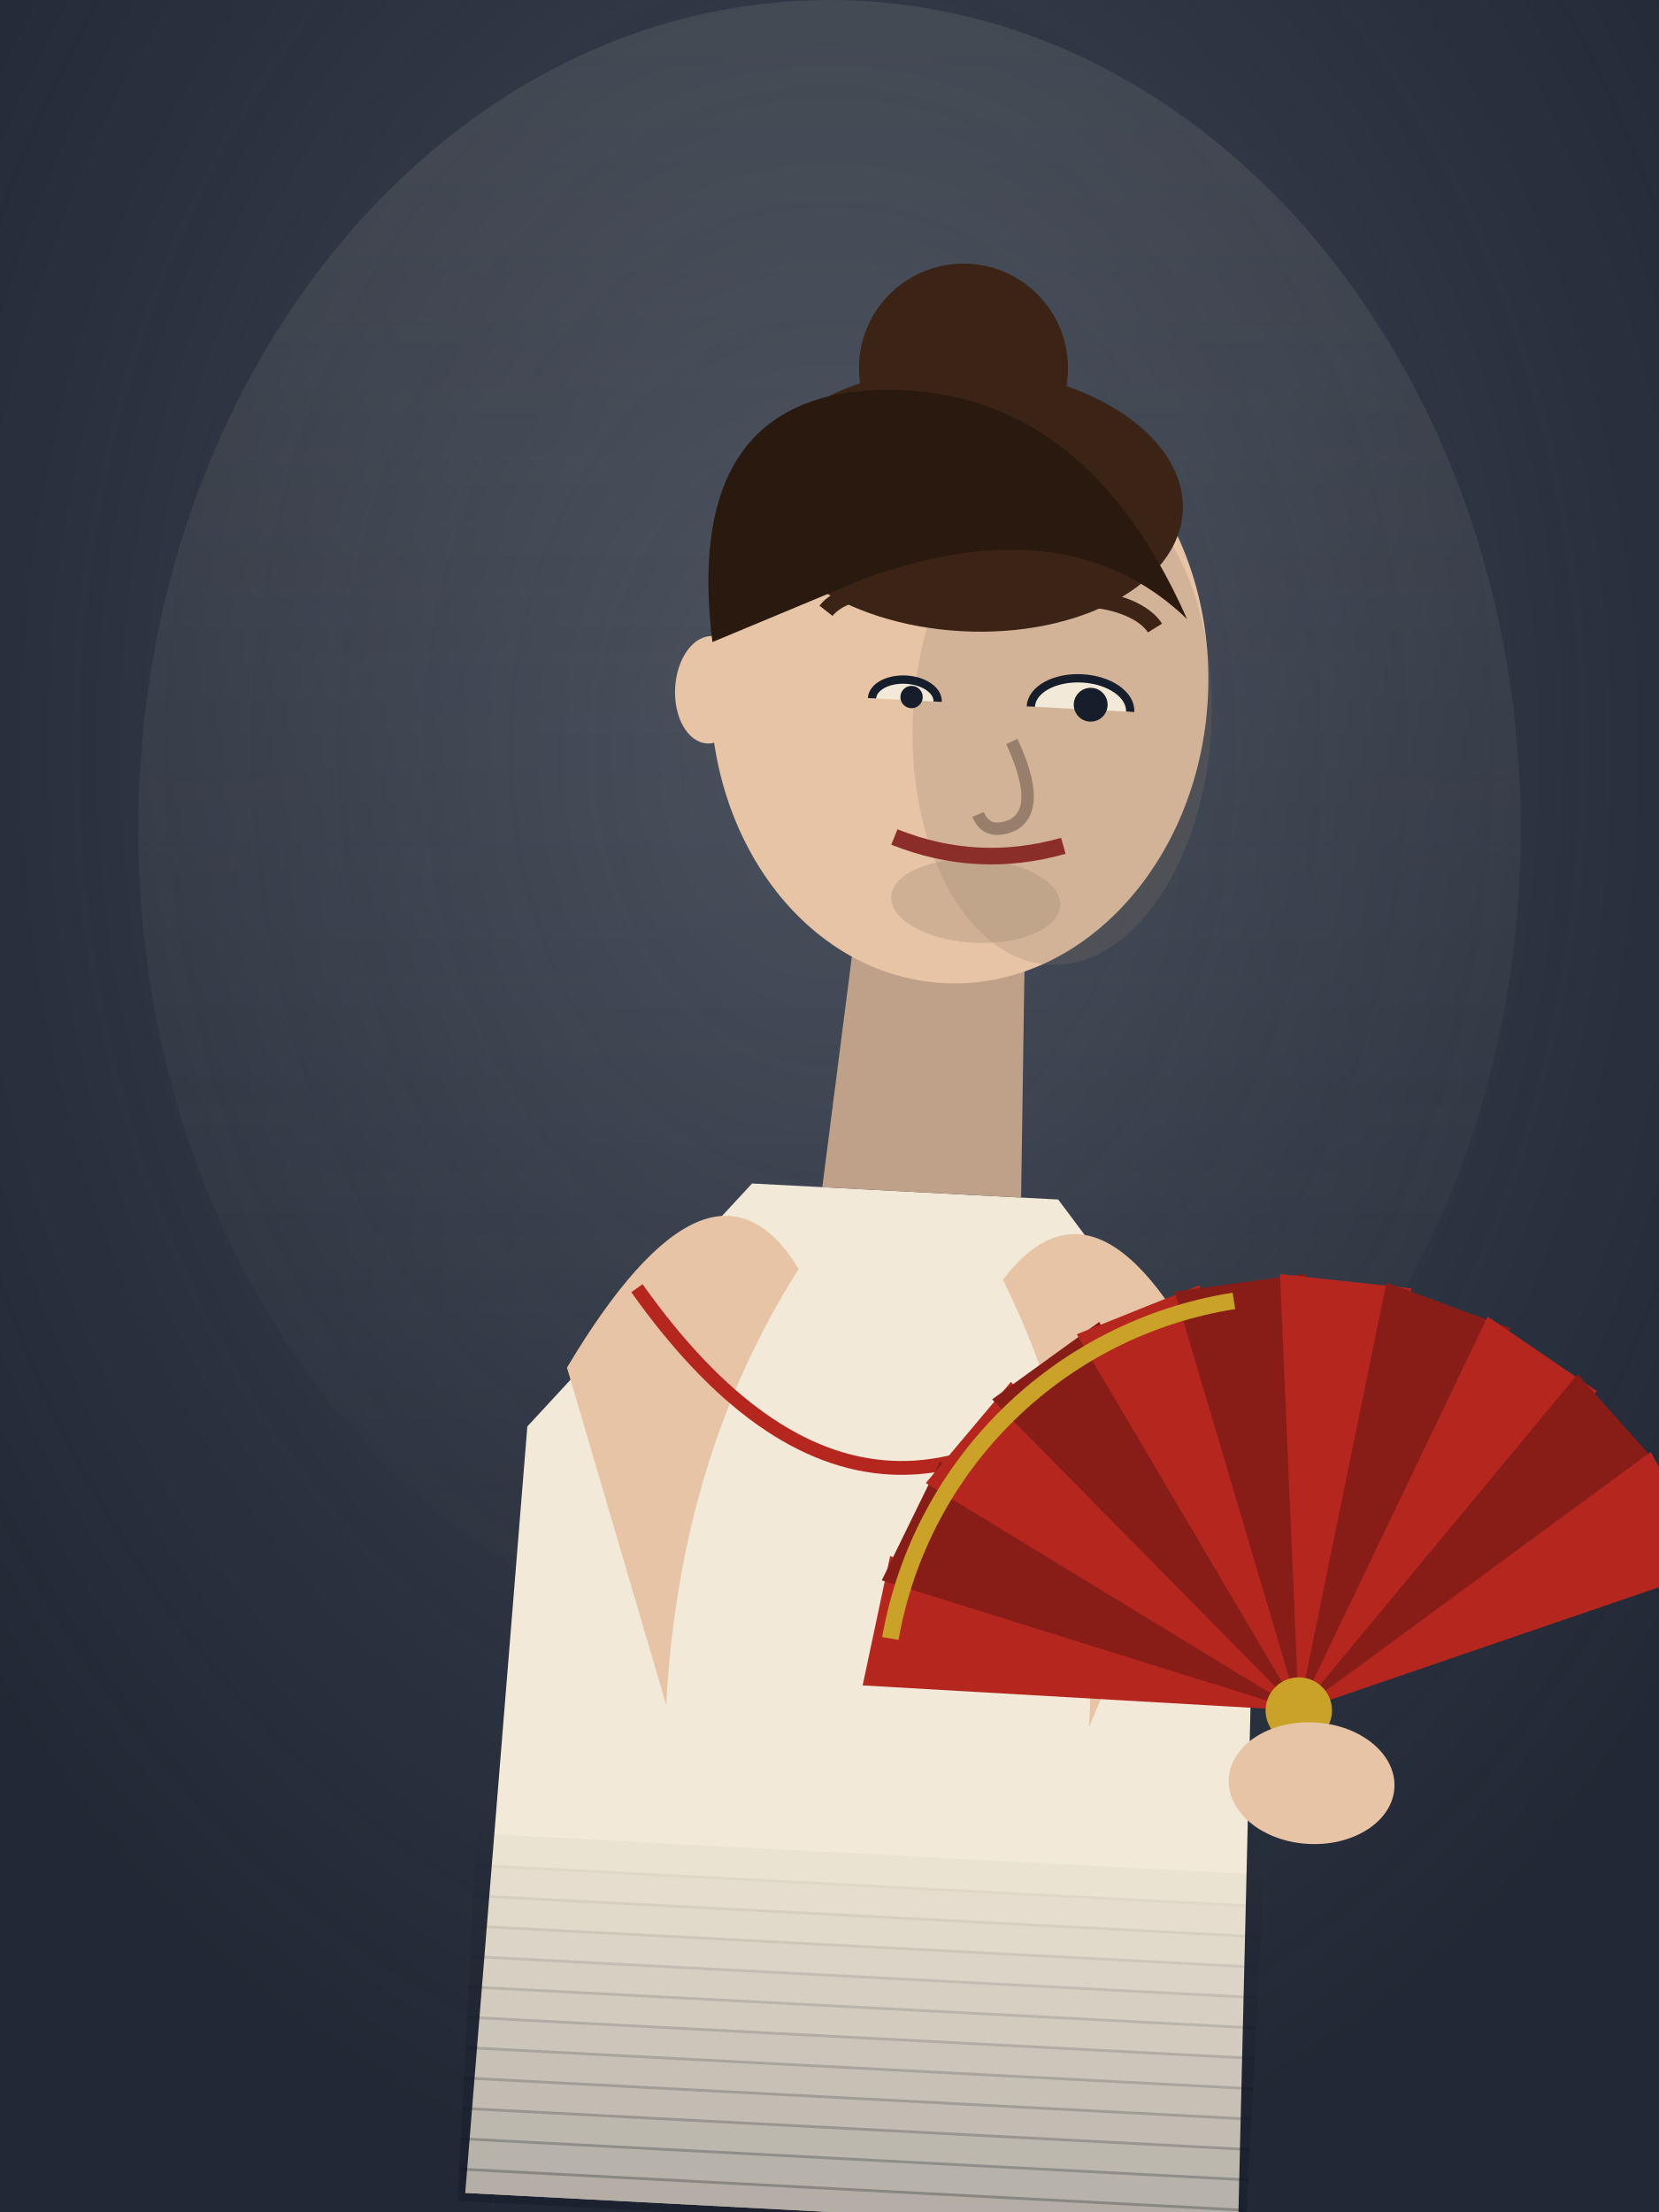
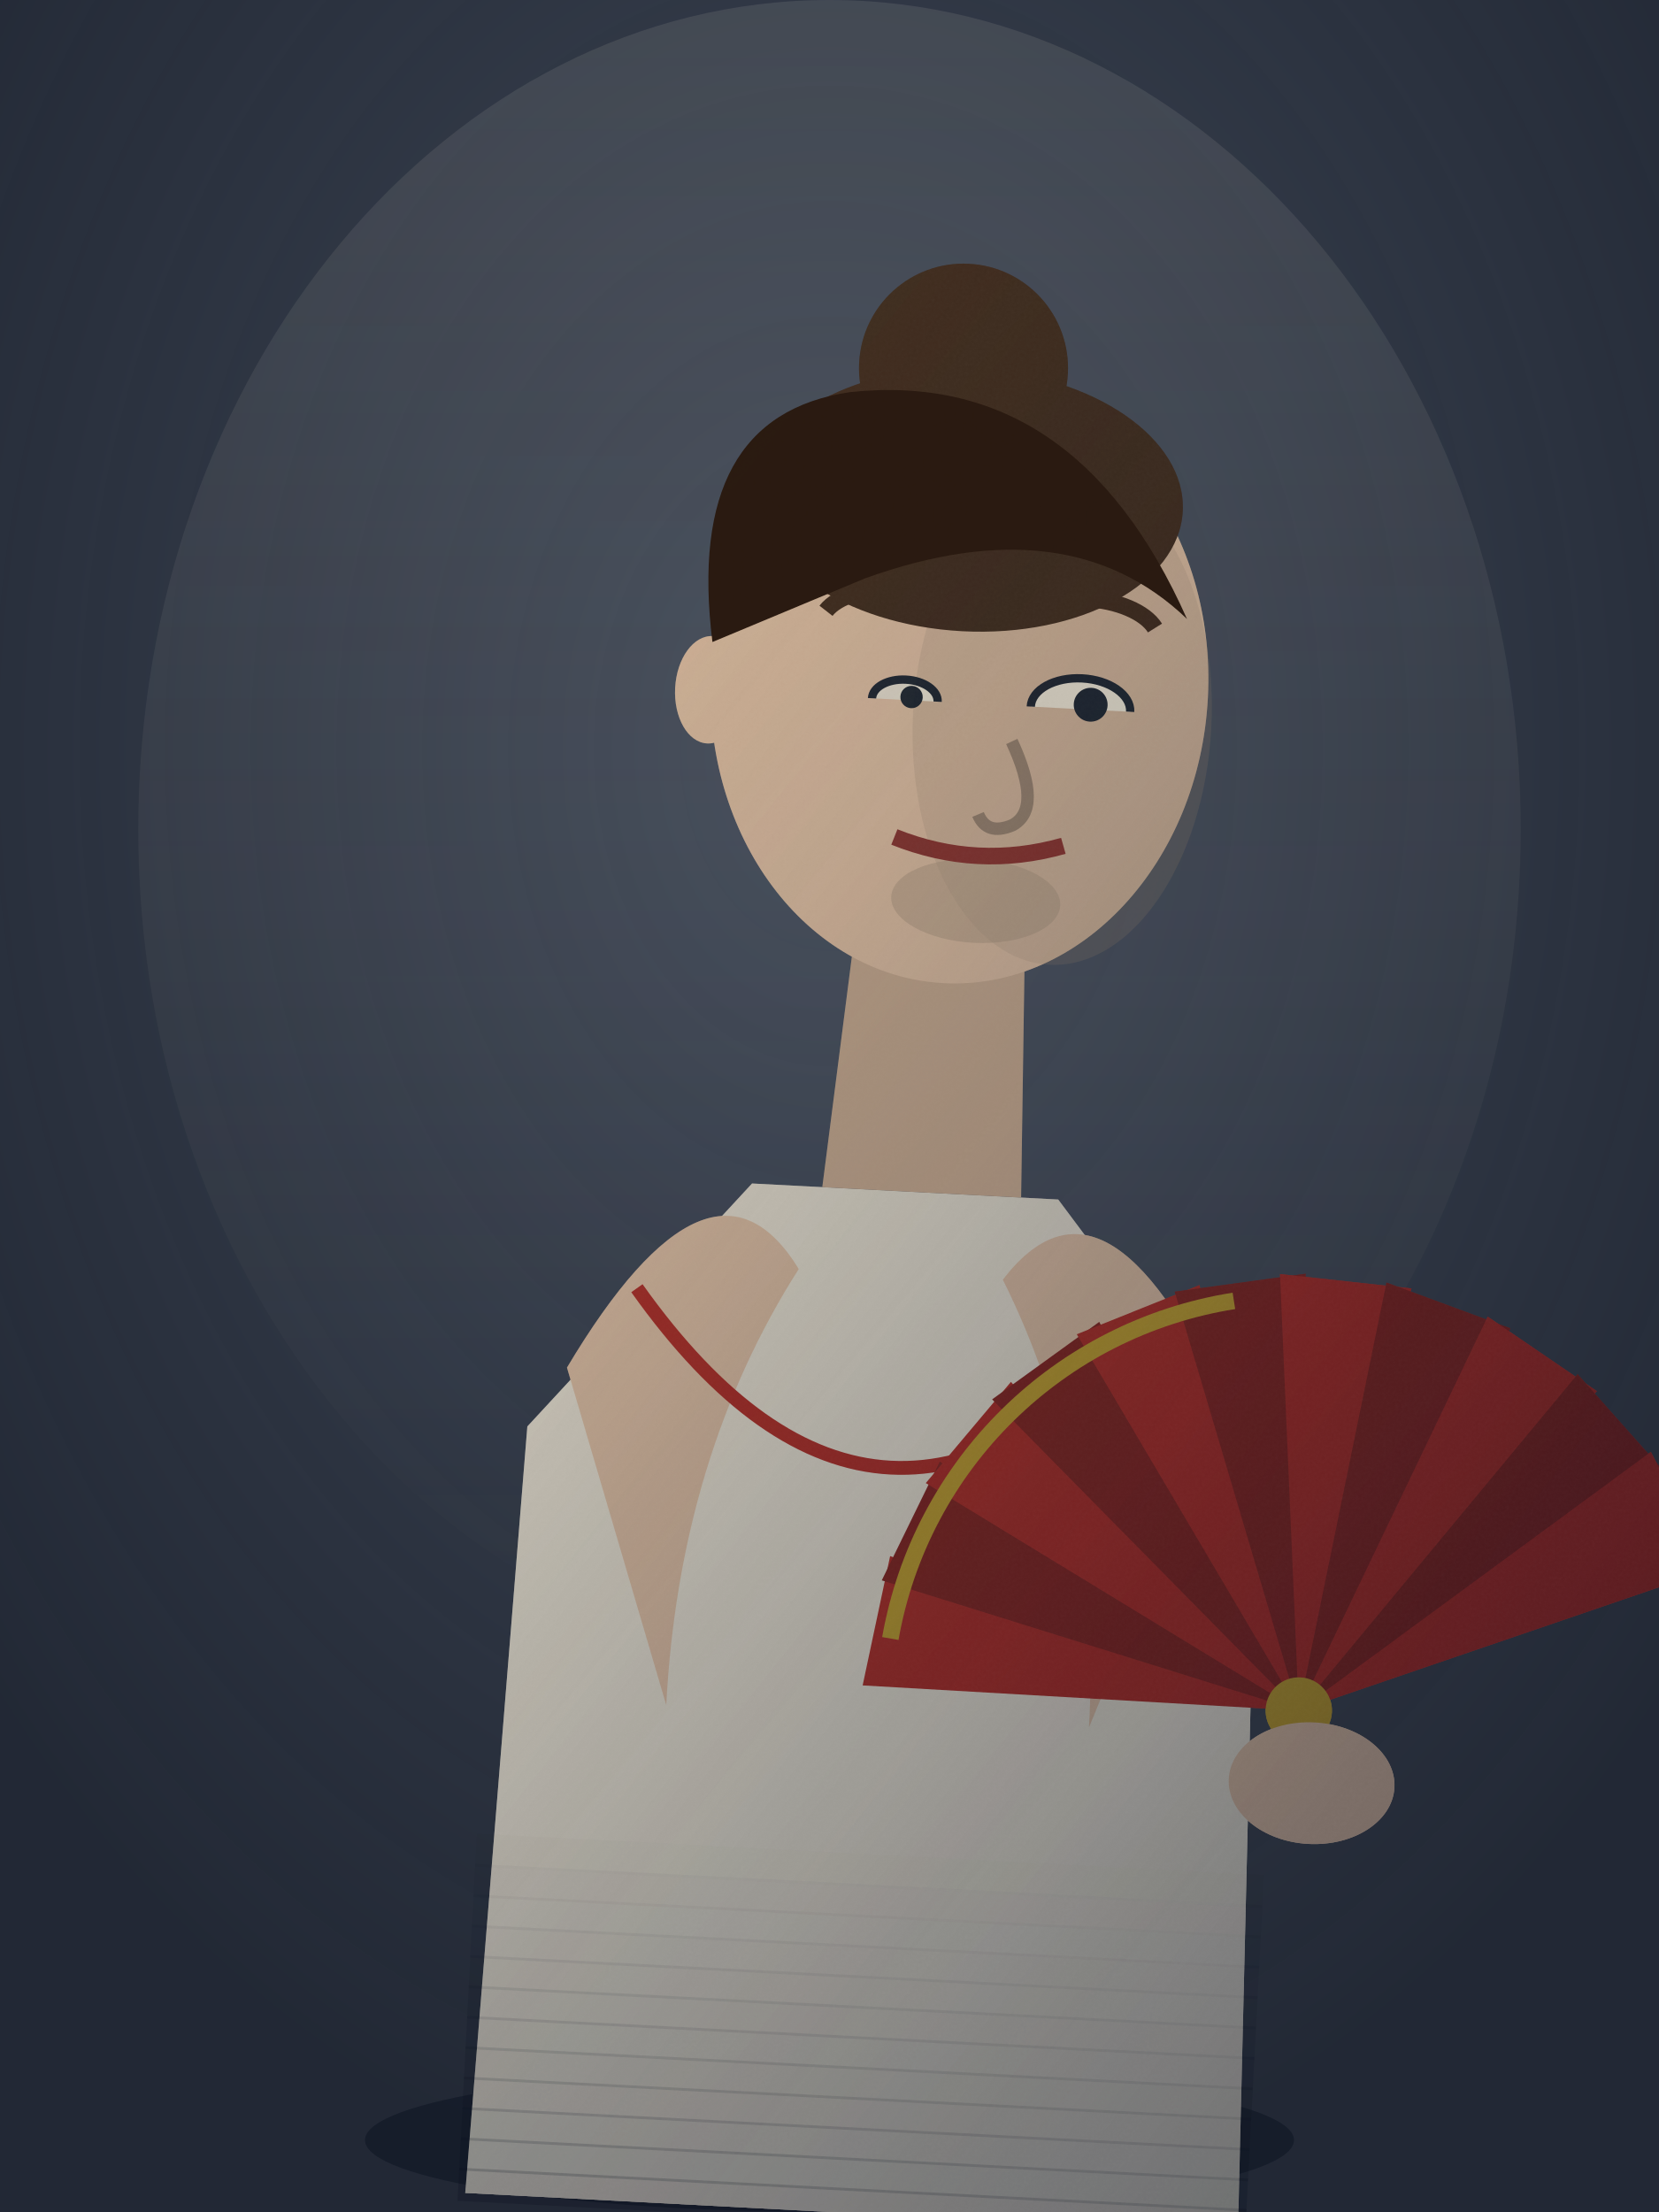
<svg xmlns="http://www.w3.org/2000/svg" width="600" height="800" viewBox="0 0 600 800">
  <defs>
    <radialGradient id="fondo-01" cx="50%" cy="34%" r="66%">
      <stop offset="0%" stop-color="#37404f" stop-opacity="0.95" />
      <stop offset="100%" stop-color="#0B1220" stop-opacity="0.9" />
    </radialGradient>
    <linearGradient id="vetro-01" x1="0%" y1="0%" x2="0%" y2="100%">
      <stop offset="0%" stop-color="#F2E9D8" stop-opacity="0.1" />
      <stop offset="100%" stop-color="#F2E9D8" stop-opacity="0" />
    </linearGradient>
+     <linearGradient id="ombra-01" x1="15%" y1="0%" x2="100%" y2="90%">
+       <stop offset="0%" stop-color="#111C2E" stop-opacity="0" />
+       <stop offset="45%" stop-color="#111C2E" stop-opacity="0.22" />
+       <stop offset="100%" stop-color="#0B1220" stop-opacity="0.6" />
+     </linearGradient>
+     <linearGradient id="chiave-01" x1="0%" y1="0%" x2="75%" y2="85%">
+       <stop offset="0%" stop-color="#E0C365" stop-opacity="0.3" />
+       <stop offset="40%" stop-color="#E0C365" stop-opacity="0.06" />
+       <stop offset="100%" stop-color="#E0C365" stop-opacity="0" />
+     </linearGradient>
+     <filter id="grana-01" x="0%" y="0%" width="100%" height="100%">
+       <feTurbulence type="fractalNoise" baseFrequency="0.9" numOctaves="4" seed="0.9" result="rumore" />
+       <feColorMatrix type="saturate" values="0" in="rumore" result="grigio" />
+       <feComponentTransfer in="grigio" result="contrasto">
+         <feFuncA type="linear" slope="0.55" intercept="0" />
+       </feComponentTransfer>
+     </filter>
  </defs>
  <rect x="0" y="0" width="600" height="800" fill="url(#fondo-01)" />
  <ellipse cx="300" cy="300" rx="250" ry="300" fill="url(#vetro-01)" />
+   <ellipse cx="300" cy="774" rx="168" ry="26" fill="rgba(11,18,32,0.5)" />
  <g transform="rotate(3 300 800) translate(8 0)">
    <g id="busto">
      <path d="M 244.56 430 L 355.44 430 L 432 522 L 439.92 800 L 160.08 800 L 168 522 Z" fill="#F2E9D8" />
      <path d="M 204.96 470 q 95.04 120 190.08 0 L 439.92 800 L 160.08 800 Z" fill="#F2E9D8" />
      <path d="M 181.2 500 q 47.52 -90 81.84 -40 q -39.6 70 -39.6 160 Z" fill="#E8C4A6" />
      <path d="M 418.8 500 q -47.52 -90 -81.84 -40 q 39.6 70 39.6 160 Z" fill="#E8C4A6" />
      <path d="M 204.96 470 q 95.04 120 190.08 0" fill="none" stroke="#B5261E" stroke-width="5" />
      <rect x="157.44" y="670" width="285.12" height="12" fill="rgba(11,18,32,0.03)" />
      <rect x="157.44" y="681" width="285.12" height="12" fill="rgba(11,18,32,0.052)" />
      <rect x="157.44" y="692" width="285.12" height="12" fill="rgba(11,18,32,0.074)" />
      <rect x="157.44" y="703" width="285.12" height="12" fill="rgba(11,18,32,0.096)" />
      <rect x="157.44" y="714" width="285.12" height="12" fill="rgba(11,18,32,0.118)" />
      <rect x="157.44" y="725" width="285.12" height="12" fill="rgba(11,18,32,0.14)" />
      <rect x="157.44" y="736" width="285.12" height="12" fill="rgba(11,18,32,0.162)" />
      <rect x="157.44" y="747" width="285.12" height="12" fill="rgba(11,18,32,0.184)" />
      <rect x="157.44" y="758" width="285.12" height="12" fill="rgba(11,18,32,0.206)" />
      <rect x="157.44" y="769" width="285.12" height="12" fill="rgba(11,18,32,0.228)" />
      <rect x="157.44" y="780" width="285.12" height="12" fill="rgba(11,18,32,0.25)" />
      <rect x="157.44" y="791" width="285.12" height="12" fill="rgba(11,18,32,0.272)" />
    </g>
    <g id="testa">
      <path d="M 278 323.76 L 338 323.76 L 342 430 L 270 430 Z" fill="#bea188" />
      <ellipse cx="310" cy="246" rx="90" ry="108" fill="#E8C4A6" />
      <ellipse cx="220" cy="252.48" rx="12.6" ry="19.44" fill="#E8C4A6" />
      <ellipse cx="347.8" cy="256.8" rx="54" ry="88.56" fill="rgba(139,118,100,0.22)" />
    </g>
    <g id="capelli">
      <ellipse cx="310" cy="179.04" rx="77.4" ry="47.52" fill="#3B2416" />
      <circle cx="305.5" cy="131.52" r="37.8" fill="#3B2416" />
      <path d="M 220 235.2 q -14.4 -81 45 -92.88 q 81 -12.96 126 75.6 q -45 -38.88 -117 -8.64 Z" fill="#29190f" />
    </g>
    <g id="volto">
      <path d="M 330 265.44 q 12.6 23.76 1.8 30.24 q -9 4.32 -12.6 -3.24" fill="none" stroke="#977f6c" stroke-width="4.5" stroke-linecap="butt" />
      <ellipse cx="320" cy="323.76" rx="30.6" ry="15.12" fill="rgba(162,137,116,0.35)" />
      <path d="M 260.428 221.758 A 27 14.04 0 0 1 311.172 221.758" fill="none" stroke="#3B2416" stroke-width="6" stroke-linecap="butt" transform="rotate(0 285.8 226.56)" />
      <path d="M 328.828 221.758 A 27 14.04 0 0 1 379.572 221.758" fill="none" stroke="#3B2416" stroke-width="6" stroke-linecap="butt" transform="rotate(0 354.2 226.56)" />
      <g>
        <path d="M 278.708 252.48 A 11.88 7.366 0 0 1 302.468 252.48" fill="#F2E9D8" stroke="#171e2b" stroke-width="3" />
        <circle cx="292.964" cy="251.292" r="4.039" fill="#171e2b" />
      </g>
      <g>
        <path d="M 336.2 252.48 A 18 11.16 0 0 1 372.2 252.48" fill="#F2E9D8" stroke="#171e2b" stroke-width="3" />
        <circle cx="357.8" cy="250.68" r="6.12" fill="#171e2b" />
      </g>
      <path d="M 289.4 302.16 q 30.6 10.404 61.2 0" fill="none" stroke="#8b2e2a" stroke-width="6" stroke-linecap="butt" />
    </g>
    <g id="accessorio">
      <g>
        <path d="M 452 610 L 294.002 609.186 L 301.484 561.95 Z" fill="#B5261E" />
        <path d="M 452 610 L 298.92 570.88 L 317.637 526.87 Z" fill="#881d17" />
        <path d="M 452 610 L 312.983 534.912 L 341.818 496.757 Z" fill="#B5261E" />
        <path d="M 452 610 L 335.352 503.429 L 372.582 473.41 Z" fill="#881d17" />
        <path d="M 452 610 L 364.691 478.314 L 408.091 458.224 Z" fill="#B5261E" />
        <path d="M 452 610 L 399.246 461.067 L 446.224 452.106 Z" fill="#881d17" />
        <path d="M 452 610 L 436.953 452.718 L 484.701 455.421 Z" fill="#B5261E" />
        <path d="M 452 610 L 475.559 453.766 L 521.225 467.972 Z" fill="#881d17" />
        <path d="M 452 610 L 512.757 464.149 L 553.613 489.009 Z" fill="#B5261E" />
        <path d="M 452 610 L 546.326 483.246 L 579.93 517.275 Z" fill="#881d17" />
        <path d="M 452 610 L 574.258 509.916 L 598.603 551.08 Z" fill="#B5261E" />
      </g>
      <path d="M 303.118 591.72 A 150 150 0 0 1 420.813 463.278" fill="none" stroke="#C9A227" stroke-width="6" />
      <circle cx="452" cy="610" r="12" fill="#C9A227" />
      <ellipse cx="458" cy="636" rx="30" ry="22" fill="#E8C4A6" />
    </g>
    <g id="maschera-ballo" display="none">
      <path d="M 228.2 248.16 q 27 -45.36 91.8 -45.36 q 64.8 0 91.8 45.36 q -21.6 54 -91.8 54 q -70.2 0 -91.8 -54 Z" fill="#B5261E" />
      <ellipse cx="285.8" cy="250.32" rx="21.6" ry="16.2" fill="#101724" />
      <ellipse cx="354.2" cy="250.32" rx="21.6" ry="16.2" fill="#101724" />
      <path d="M 228.2 248.16 q 27 -45.36 91.8 -45.36 q 64.8 0 91.8 45.36" fill="none" stroke="#C9A227" stroke-width="5" />
      <path d="M 228.2 250.32 l -45 17.28 M 411.8 250.32 l 45 17.28" stroke="#C9A227" stroke-width="3" fill="none" />
    </g>
  </g>
+   <mask id="sagoma-01" maskUnits="userSpaceOnUse">
+     <rect x="0" y="0" width="600" height="800" fill="#000000" />
+     <g transform="rotate(3 300 800) translate(8 0)">
+       <g id="busto">
+         <path d="M 244.56 430 L 355.44 430 L 432 522 L 439.92 800 L 160.08 800 L 168 522 Z" fill="#ffffff" />
+         <path d="M 204.96 470 q 95.04 120 190.08 0 L 439.92 800 L 160.08 800 Z" fill="#ffffff" />
+         <path d="M 181.2 500 q 47.52 -90 81.84 -40 q -39.6 70 -39.6 160 Z" fill="#ffffff" />
+         <path d="M 418.8 500 q -47.52 -90 -81.84 -40 q 39.6 70 39.6 160 Z" fill="#ffffff" />
+         <path d="M 204.96 470 q 95.04 120 190.08 0" fill="none" stroke="#ffffff" stroke-width="5" />
+         <rect x="157.44" y="670" width="285.12" height="12" fill="rgba(11,18,32,0.03)" />
+         <rect x="157.44" y="681" width="285.12" height="12" fill="rgba(11,18,32,0.052)" />
+         <rect x="157.44" y="692" width="285.12" height="12" fill="rgba(11,18,32,0.074)" />
+         <rect x="157.44" y="703" width="285.12" height="12" fill="rgba(11,18,32,0.096)" />
+         <rect x="157.44" y="714" width="285.12" height="12" fill="rgba(11,18,32,0.118)" />
+         <rect x="157.44" y="725" width="285.12" height="12" fill="rgba(11,18,32,0.14)" />
+         <rect x="157.44" y="736" width="285.12" height="12" fill="rgba(11,18,32,0.162)" />
+         <rect x="157.44" y="747" width="285.12" height="12" fill="rgba(11,18,32,0.184)" />
+         <rect x="157.44" y="758" width="285.12" height="12" fill="rgba(11,18,32,0.206)" />
+         <rect x="157.44" y="769" width="285.12" height="12" fill="rgba(11,18,32,0.228)" />
+         <rect x="157.44" y="780" width="285.12" height="12" fill="rgba(11,18,32,0.25)" />
+         <rect x="157.44" y="791" width="285.12" height="12" fill="rgba(11,18,32,0.272)" />
+       </g>
+       <g id="testa">
+         <path d="M 278 323.76 L 338 323.76 L 342 430 L 270 430 Z" fill="#bea188" />
+         <ellipse cx="310" cy="246" rx="90" ry="108" fill="#ffffff" />
+         <ellipse cx="220" cy="252.48" rx="12.6" ry="19.44" fill="#ffffff" />
+         <ellipse cx="347.8" cy="256.8" rx="54" ry="88.56" fill="rgba(139,118,100,0.22)" />
+       </g>
+       <g id="capelli">
+         <ellipse cx="310" cy="179.04" rx="77.4" ry="47.52" fill="#ffffff" />
+         <circle cx="305.5" cy="131.52" r="37.8" fill="#ffffff" />
+         <path d="M 220 235.2 q -14.4 -81 45 -92.88 q 81 -12.96 126 75.6 q -45 -38.88 -117 -8.64 Z" fill="#29190f" />
+       </g>
+       <g id="accessorio">
+         <g>
+           <path d="M 452 610 L 294.002 609.186 L 301.484 561.95 Z" fill="#ffffff" />
+           <path d="M 452 610 L 298.92 570.88 L 317.637 526.87 Z" fill="#ffffff" />
+           <path d="M 452 610 L 312.983 534.912 L 341.818 496.757 Z" fill="#ffffff" />
+           <path d="M 452 610 L 335.352 503.429 L 372.582 473.41 Z" fill="#ffffff" />
+           <path d="M 452 610 L 364.691 478.314 L 408.091 458.224 Z" fill="#ffffff" />
+           <path d="M 452 610 L 399.246 461.067 L 446.224 452.106 Z" fill="#ffffff" />
+           <path d="M 452 610 L 436.953 452.718 L 484.701 455.421 Z" fill="#ffffff" />
+           <path d="M 452 610 L 475.559 453.766 L 521.225 467.972 Z" fill="#ffffff" />
+           <path d="M 452 610 L 512.757 464.149 L 553.613 489.009 Z" fill="#ffffff" />
+           <path d="M 452 610 L 546.326 483.246 L 579.93 517.275 Z" fill="#ffffff" />
+           <path d="M 452 610 L 574.258 509.916 L 598.603 551.08 Z" fill="#ffffff" />
+         </g>
+         <path d="M 303.118 591.72 A 150 150 0 0 1 420.813 463.278" fill="none" stroke="#ffffff" stroke-width="6" />
+         <circle cx="452" cy="610" r="12" fill="#ffffff" />
+         <ellipse cx="458" cy="636" rx="30" ry="22" fill="#ffffff" />
+       </g>
+     </g>
+   </mask>
+   <g mask="url(#sagoma-01)">
+     <rect x="0" y="0" width="600" height="800" fill="url(#ombra-01)" />
+     <rect x="0" y="0" width="600" height="800" fill="url(#chiave-01)" />
+     <rect x="0" y="0" width="600" height="800" fill="#F2E9D8" opacity="0.05" filter="url(#grana-01)" />
+   </g>
</svg>
